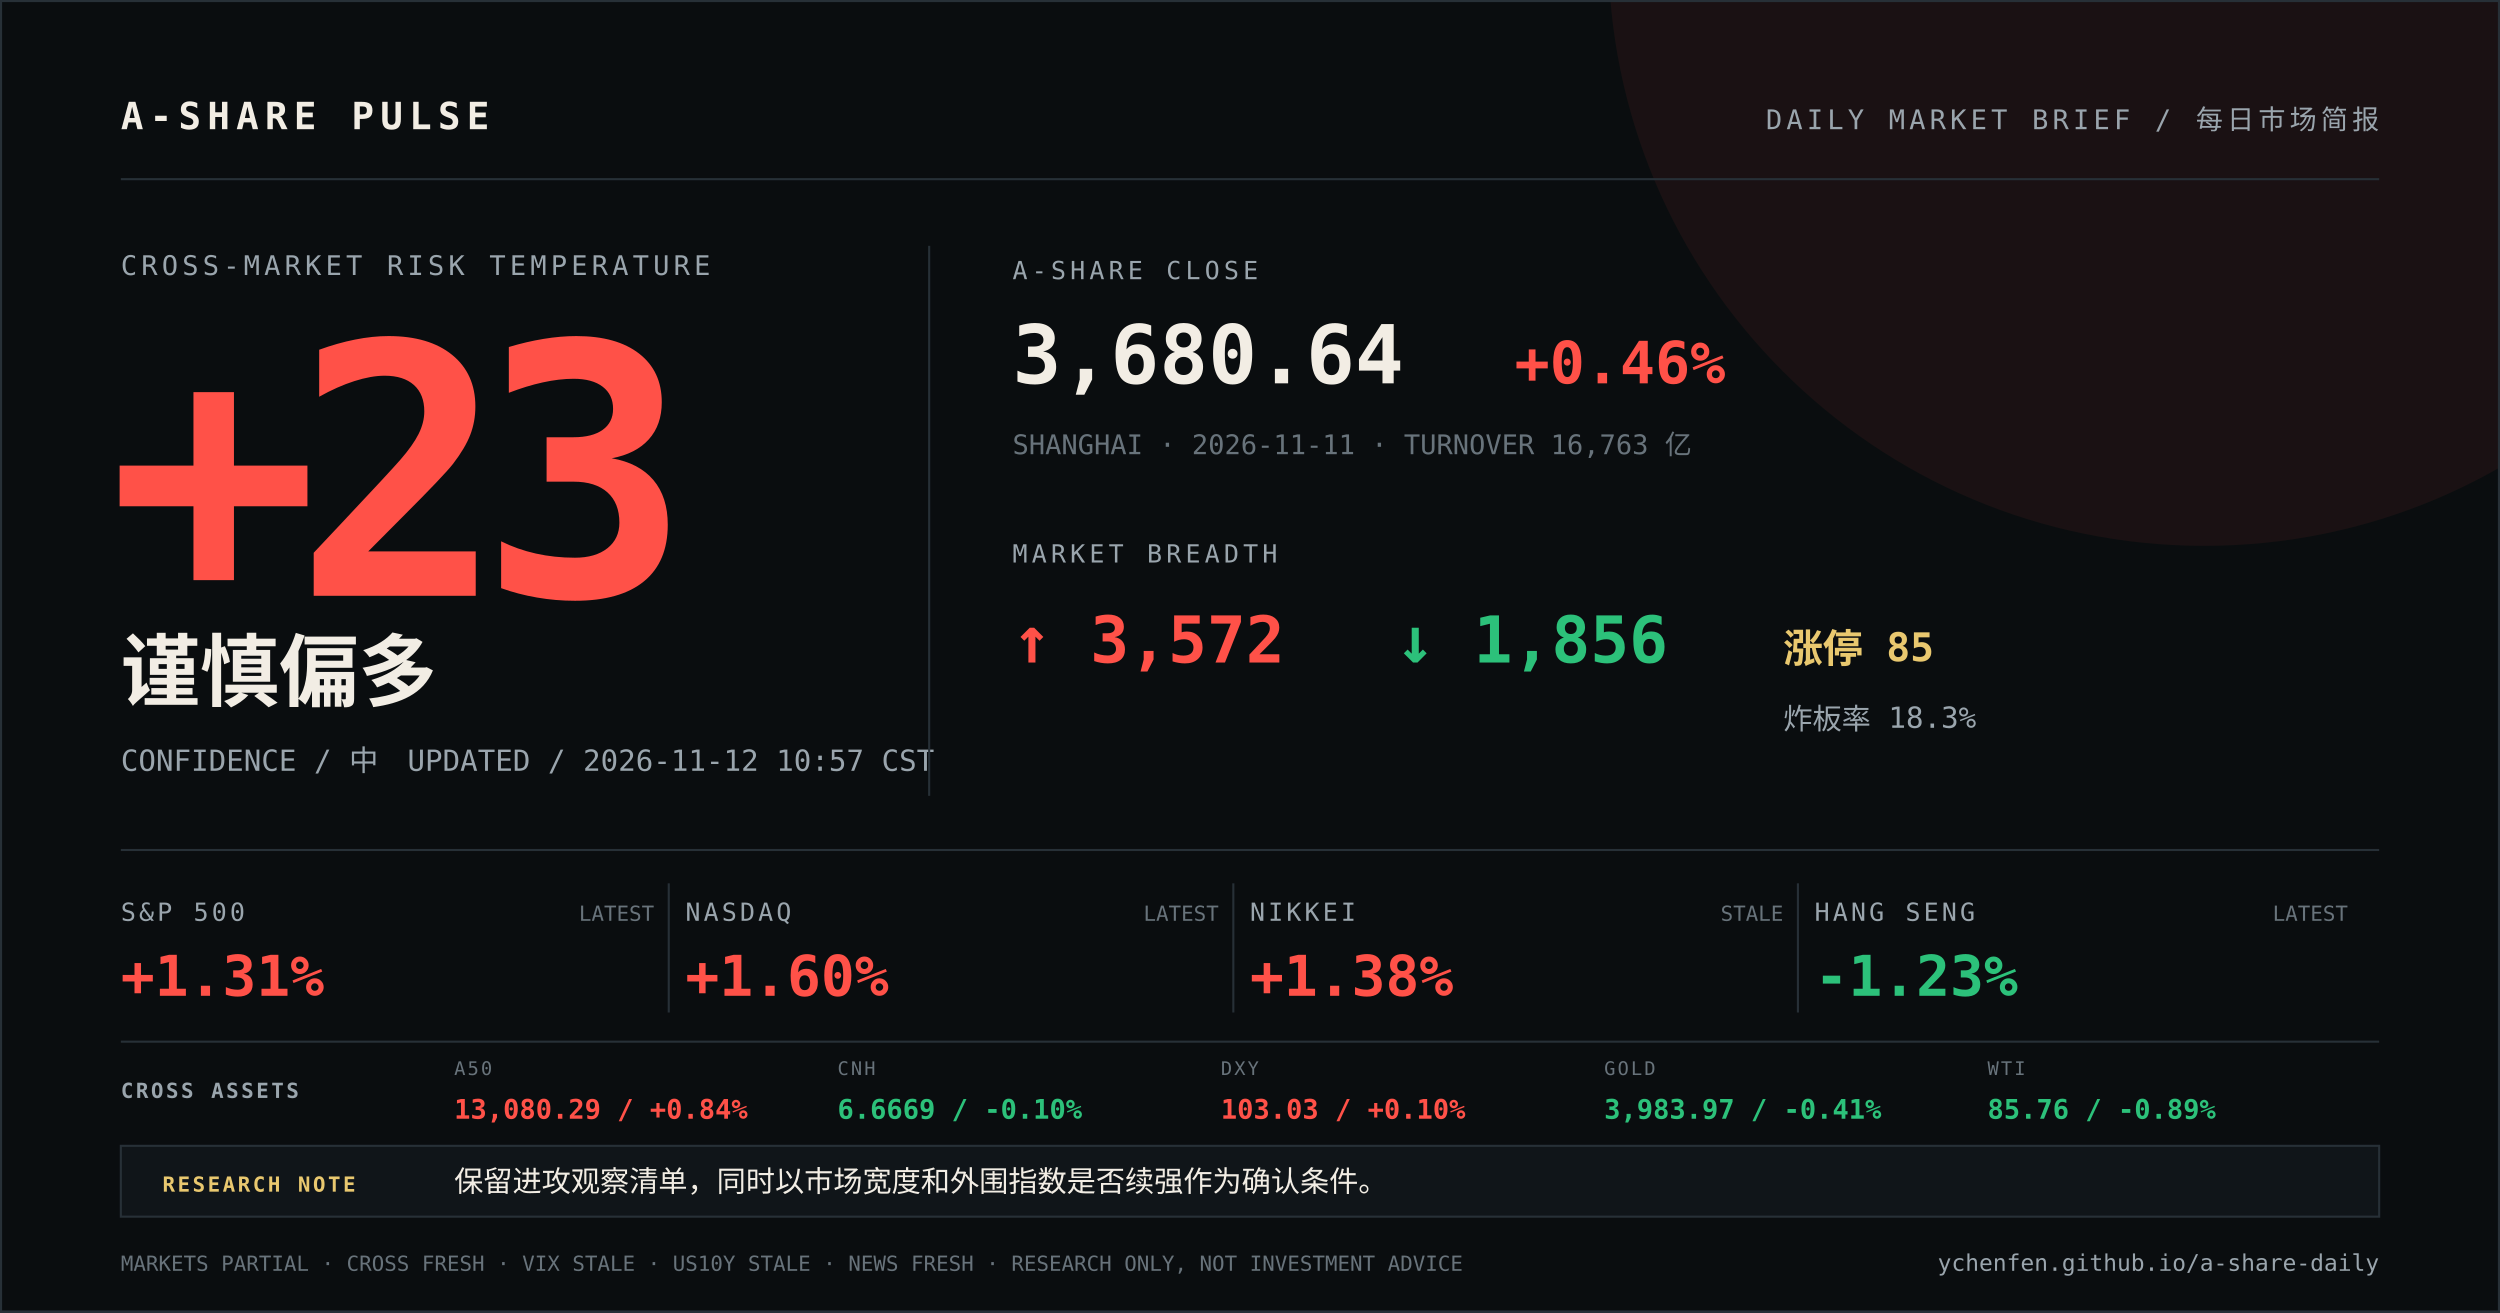
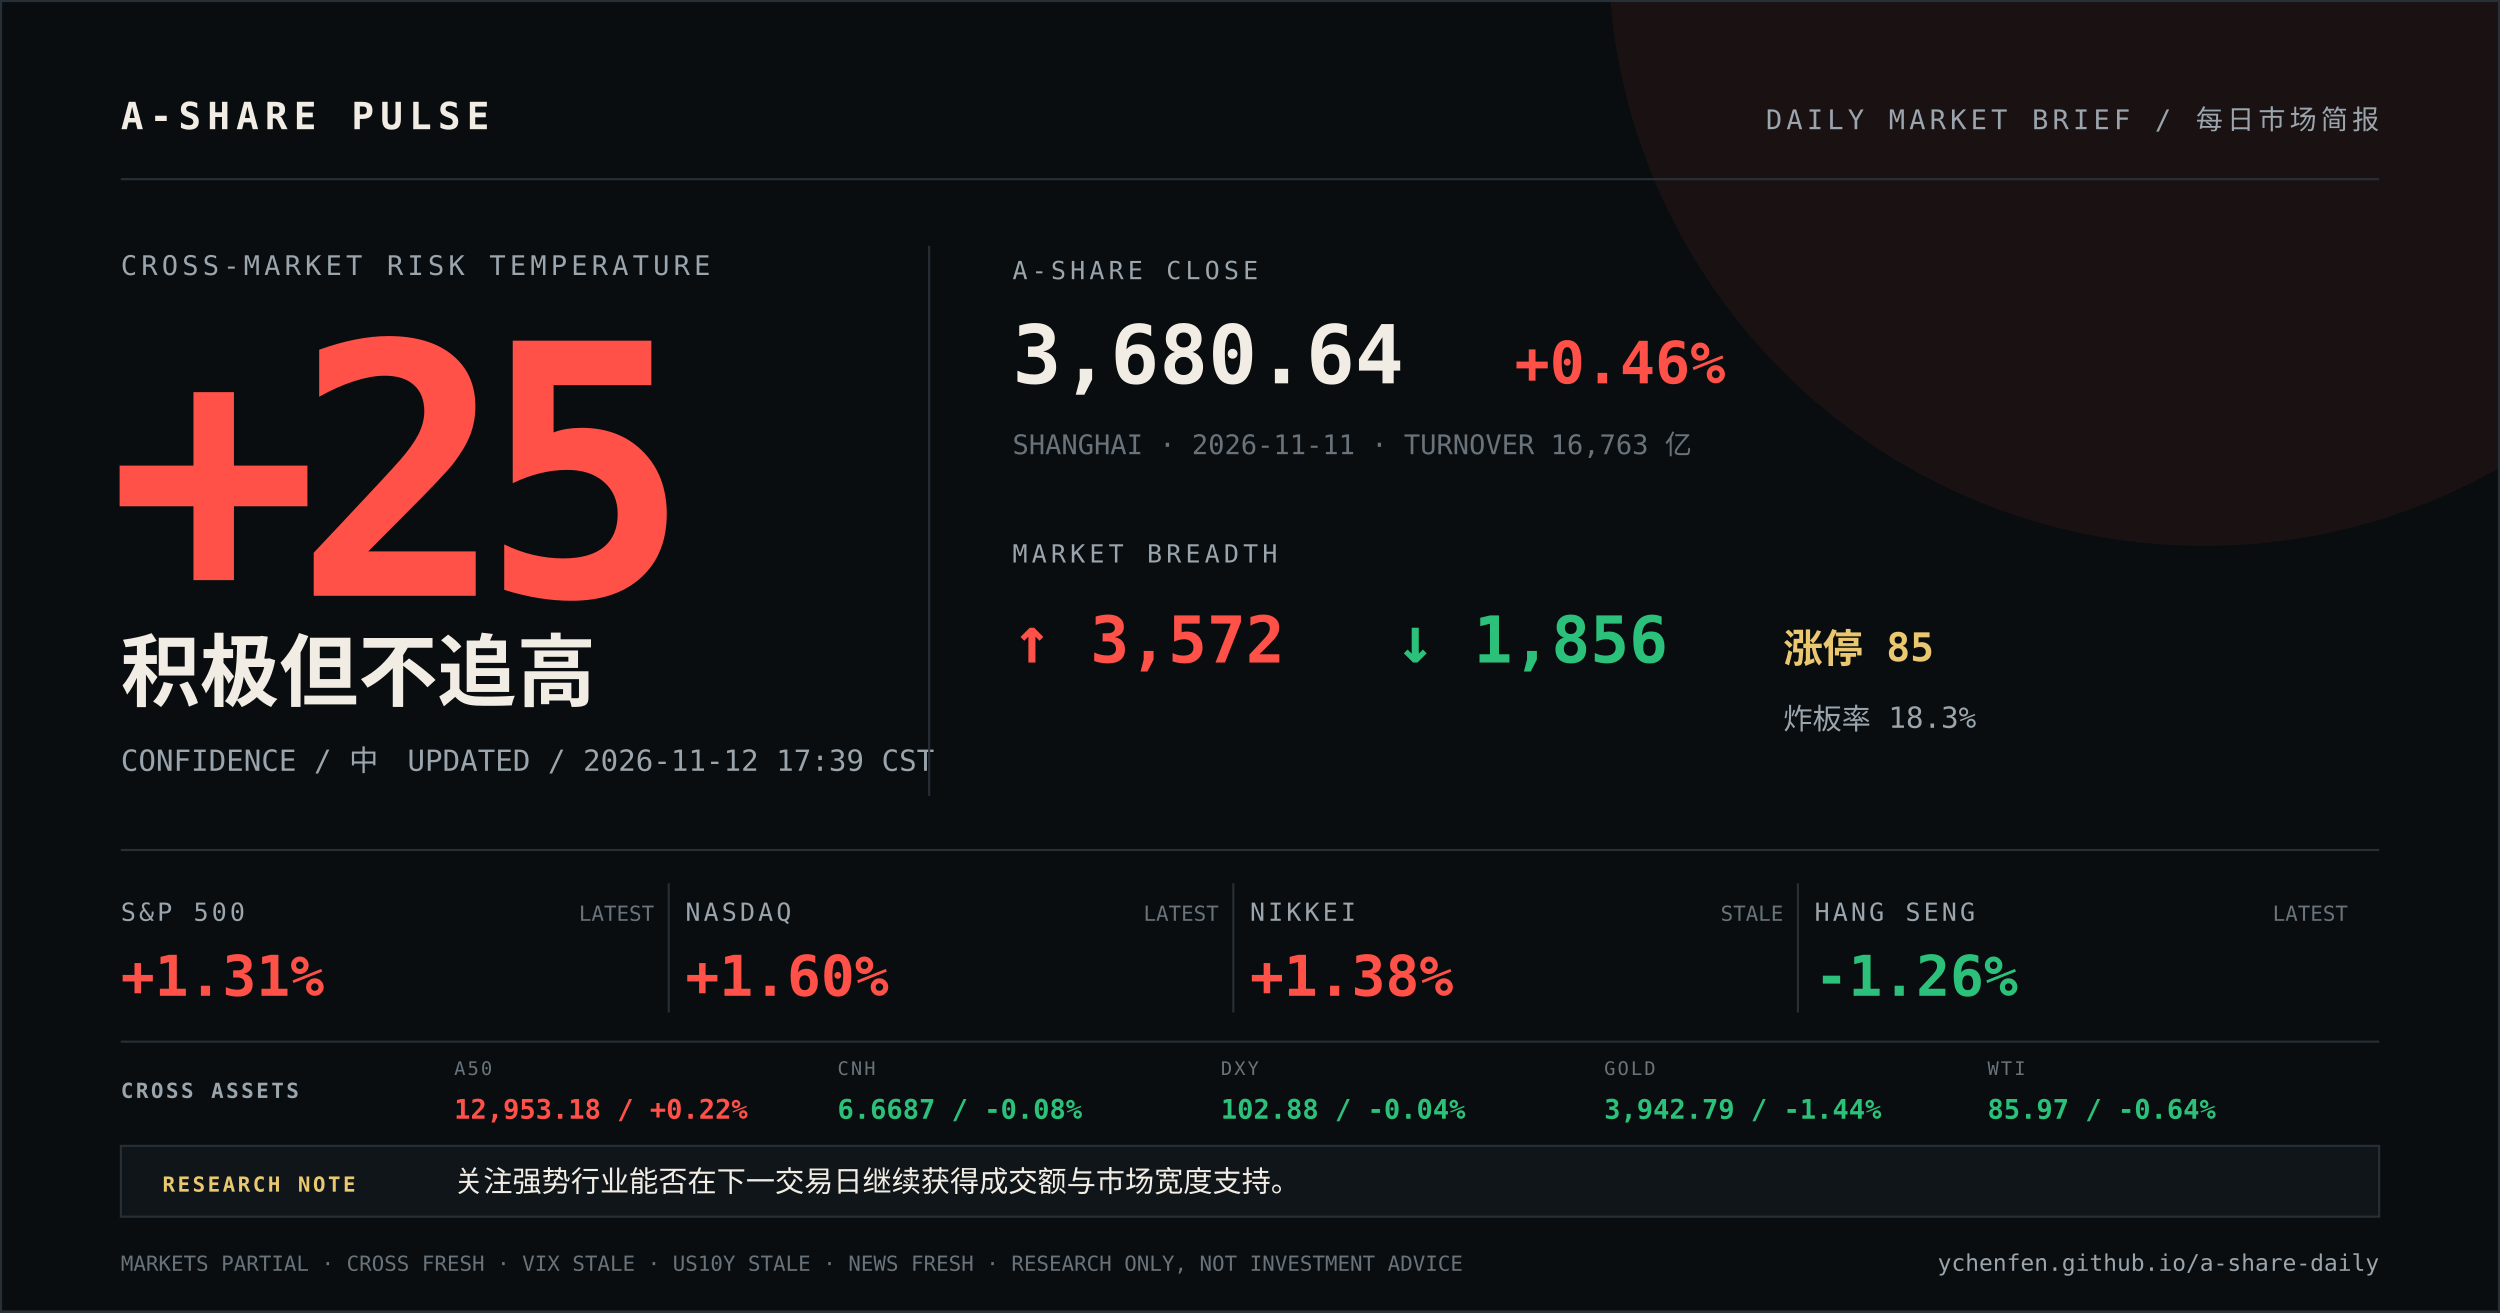
<svg xmlns="http://www.w3.org/2000/svg" width="1200" height="630" viewBox="0 0 1200 630">
  <rect width="1200" height="630" fill="#0a0d0f" />
  <circle cx="1058" cy="-24" r="286" fill="#ff5148" opacity="0.07" />
  <path d="M0 0H1200V630H0Z" fill="none" stroke="#273037" stroke-width="2" />
  <g font-family="DIN Alternate, SFMono-Regular, Menlo, monospace">
    <text x="58" y="62" fill="#f2ede4" font-size="18" font-weight="700" letter-spacing="3">A-SHARE PULSE</text>
    <text x="1142" y="62" fill="#9aa5ad" font-size="13" text-anchor="end" letter-spacing="2">DAILY MARKET BRIEF / 每日市场简报</text>
    <line x1="58" y1="86" x2="1142" y2="86" stroke="#273037" />
    <text x="58" y="132" fill="#9aa5ad" font-size="13" letter-spacing="2">CROSS-MARKET RISK TEMPERATURE</text>
-     <text x="52" y="286" fill="#ff5148" font-size="168" font-weight="800" letter-spacing="-12">+23</text>
-     <text x="58" y="336" fill="#f2ede4" font-size="38" font-weight="700">谨慎偏多</text>
-     <text x="58" y="370" fill="#9aa5ad" font-size="14">CONFIDENCE / 中　UPDATED / 2026-11-12 10:57 CST</text>
+     <text x="52" y="286" fill="#ff5148" font-size="168" font-weight="800" letter-spacing="-12">+25</text>
+     <text x="58" y="336" fill="#f2ede4" font-size="38" font-weight="700">积极但不追高</text>
+     <text x="58" y="370" fill="#9aa5ad" font-size="14">CONFIDENCE / 中　UPDATED / 2026-11-12 17:39 CST</text>
    <line x1="446" y1="118" x2="446" y2="382" stroke="#273037" />
    <text x="486" y="134" fill="#9aa5ad" font-size="12" letter-spacing="2">A-SHARE CLOSE</text>
    <text x="486" y="184" fill="#f2ede4" font-size="39" font-weight="700">3,680.64</text>
    <text x="727" y="184" fill="#ff5148" font-size="28" font-weight="700">+0.46%</text>
    <text x="486" y="218" fill="#68737b" font-size="13">SHANGHAI · 2026-11-11 · TURNOVER 16,763 亿</text>
    <text x="486" y="270" fill="#9aa5ad" font-size="12" letter-spacing="2">MARKET BREADTH</text>
    <text x="486" y="318" fill="#ff5148" font-size="31" font-weight="700">↑ 3,572</text>
    <text x="670" y="318" fill="#2cc17a" font-size="31" font-weight="700">↓ 1,856</text>
    <text x="856" y="318" fill="#e9c86f" font-size="19" font-weight="700">涨停 85</text>
    <text x="856" y="350" fill="#9aa5ad" font-size="14">炸板率 18.3%</text>
    <line x1="58" y1="408" x2="1142" y2="408" stroke="#273037" />
    <text x="58" y="442" fill="#9aa5ad" font-size="12" letter-spacing="1.5">S&amp;P 500</text>
    <text x="58" y="478" fill="#ff5148" font-size="27" font-weight="700">+1.31%</text>
    <text x="314" y="442" fill="#68737b" font-size="10" text-anchor="end">LATEST</text>
    <line x1="321" y1="424" x2="321" y2="486" stroke="#273037" />
    <text x="329" y="442" fill="#9aa5ad" font-size="12" letter-spacing="1.5">NASDAQ</text>
    <text x="329" y="478" fill="#ff5148" font-size="27" font-weight="700">+1.60%</text>
    <text x="585" y="442" fill="#68737b" font-size="10" text-anchor="end">LATEST</text>
    <line x1="592" y1="424" x2="592" y2="486" stroke="#273037" />
    <text x="600" y="442" fill="#9aa5ad" font-size="12" letter-spacing="1.5">NIKKEI</text>
    <text x="600" y="478" fill="#ff5148" font-size="27" font-weight="700">+1.38%</text>
    <text x="856" y="442" fill="#68737b" font-size="10" text-anchor="end">STALE</text>
    <line x1="863" y1="424" x2="863" y2="486" stroke="#273037" />
    <text x="871" y="442" fill="#9aa5ad" font-size="12" letter-spacing="1.5">HANG SENG</text>
-     <text x="871" y="478" fill="#2cc17a" font-size="27" font-weight="700">-1.23%</text>
+     <text x="871" y="478" fill="#2cc17a" font-size="27" font-weight="700">-1.26%</text>
    <text x="1127" y="442" fill="#68737b" font-size="10" text-anchor="end">LATEST</text>
    <line x1="58" y1="500" x2="1142" y2="500" stroke="#273037" />
    <text x="58" y="527" fill="#9aa5ad" font-size="10" font-weight="700" letter-spacing="1.2">CROSS ASSETS</text>
    <text x="218" y="516" fill="#68737b" font-size="9" letter-spacing="1">A50</text>
-     <text x="218" y="537" fill="#ff5148" font-size="13" font-weight="700">13,080.29 / +0.84%</text>
+     <text x="218" y="537" fill="#ff5148" font-size="13" font-weight="700">12,953.18 / +0.22%</text>
    <text x="402" y="516" fill="#68737b" font-size="9" letter-spacing="1">CNH</text>
-     <text x="402" y="537" fill="#2cc17a" font-size="13" font-weight="700">6.6669 / -0.10%</text>
+     <text x="402" y="537" fill="#2cc17a" font-size="13" font-weight="700">6.6687 / -0.08%</text>
    <text x="586" y="516" fill="#68737b" font-size="9" letter-spacing="1">DXY</text>
-     <text x="586" y="537" fill="#ff5148" font-size="13" font-weight="700">103.03 / +0.10%</text>
+     <text x="586" y="537" fill="#2cc17a" font-size="13" font-weight="700">102.88 / -0.04%</text>
    <text x="770" y="516" fill="#68737b" font-size="9" letter-spacing="1">GOLD</text>
-     <text x="770" y="537" fill="#2cc17a" font-size="13" font-weight="700">3,983.97 / -0.41%</text>
+     <text x="770" y="537" fill="#2cc17a" font-size="13" font-weight="700">3,942.79 / -1.44%</text>
    <text x="954" y="516" fill="#68737b" font-size="9" letter-spacing="1">WTI</text>
-     <text x="954" y="537" fill="#2cc17a" font-size="13" font-weight="700">85.76 / -0.89%</text>
+     <text x="954" y="537" fill="#2cc17a" font-size="13" font-weight="700">85.97 / -0.64%</text>
    <rect x="58" y="550" width="1084" height="34" fill="#101519" stroke="#273037" />
    <text x="78" y="572" fill="#e9c86f" font-size="10" font-weight="700" letter-spacing="1.2">RESEARCH NOTE</text>
-     <text x="218" y="572" fill="#f2ede4" font-size="14">保留进攻观察清单，同时以市场宽度和外围指数是否续强作为确认条件。</text>
+     <text x="218" y="572" fill="#f2ede4" font-size="14">关注强势行业能否在下一交易日继续获得成交额与市场宽度支持。</text>
    <text x="58" y="610" fill="#68737b" font-size="10">MARKETS PARTIAL · CROSS FRESH · VIX STALE · US10Y STALE · NEWS FRESH · RESEARCH ONLY, NOT INVESTMENT ADVICE</text>
    <text x="1142" y="610" fill="#9aa5ad" font-size="11" text-anchor="end">ychenfen.github.io/a-share-daily</text>
  </g>
</svg>
